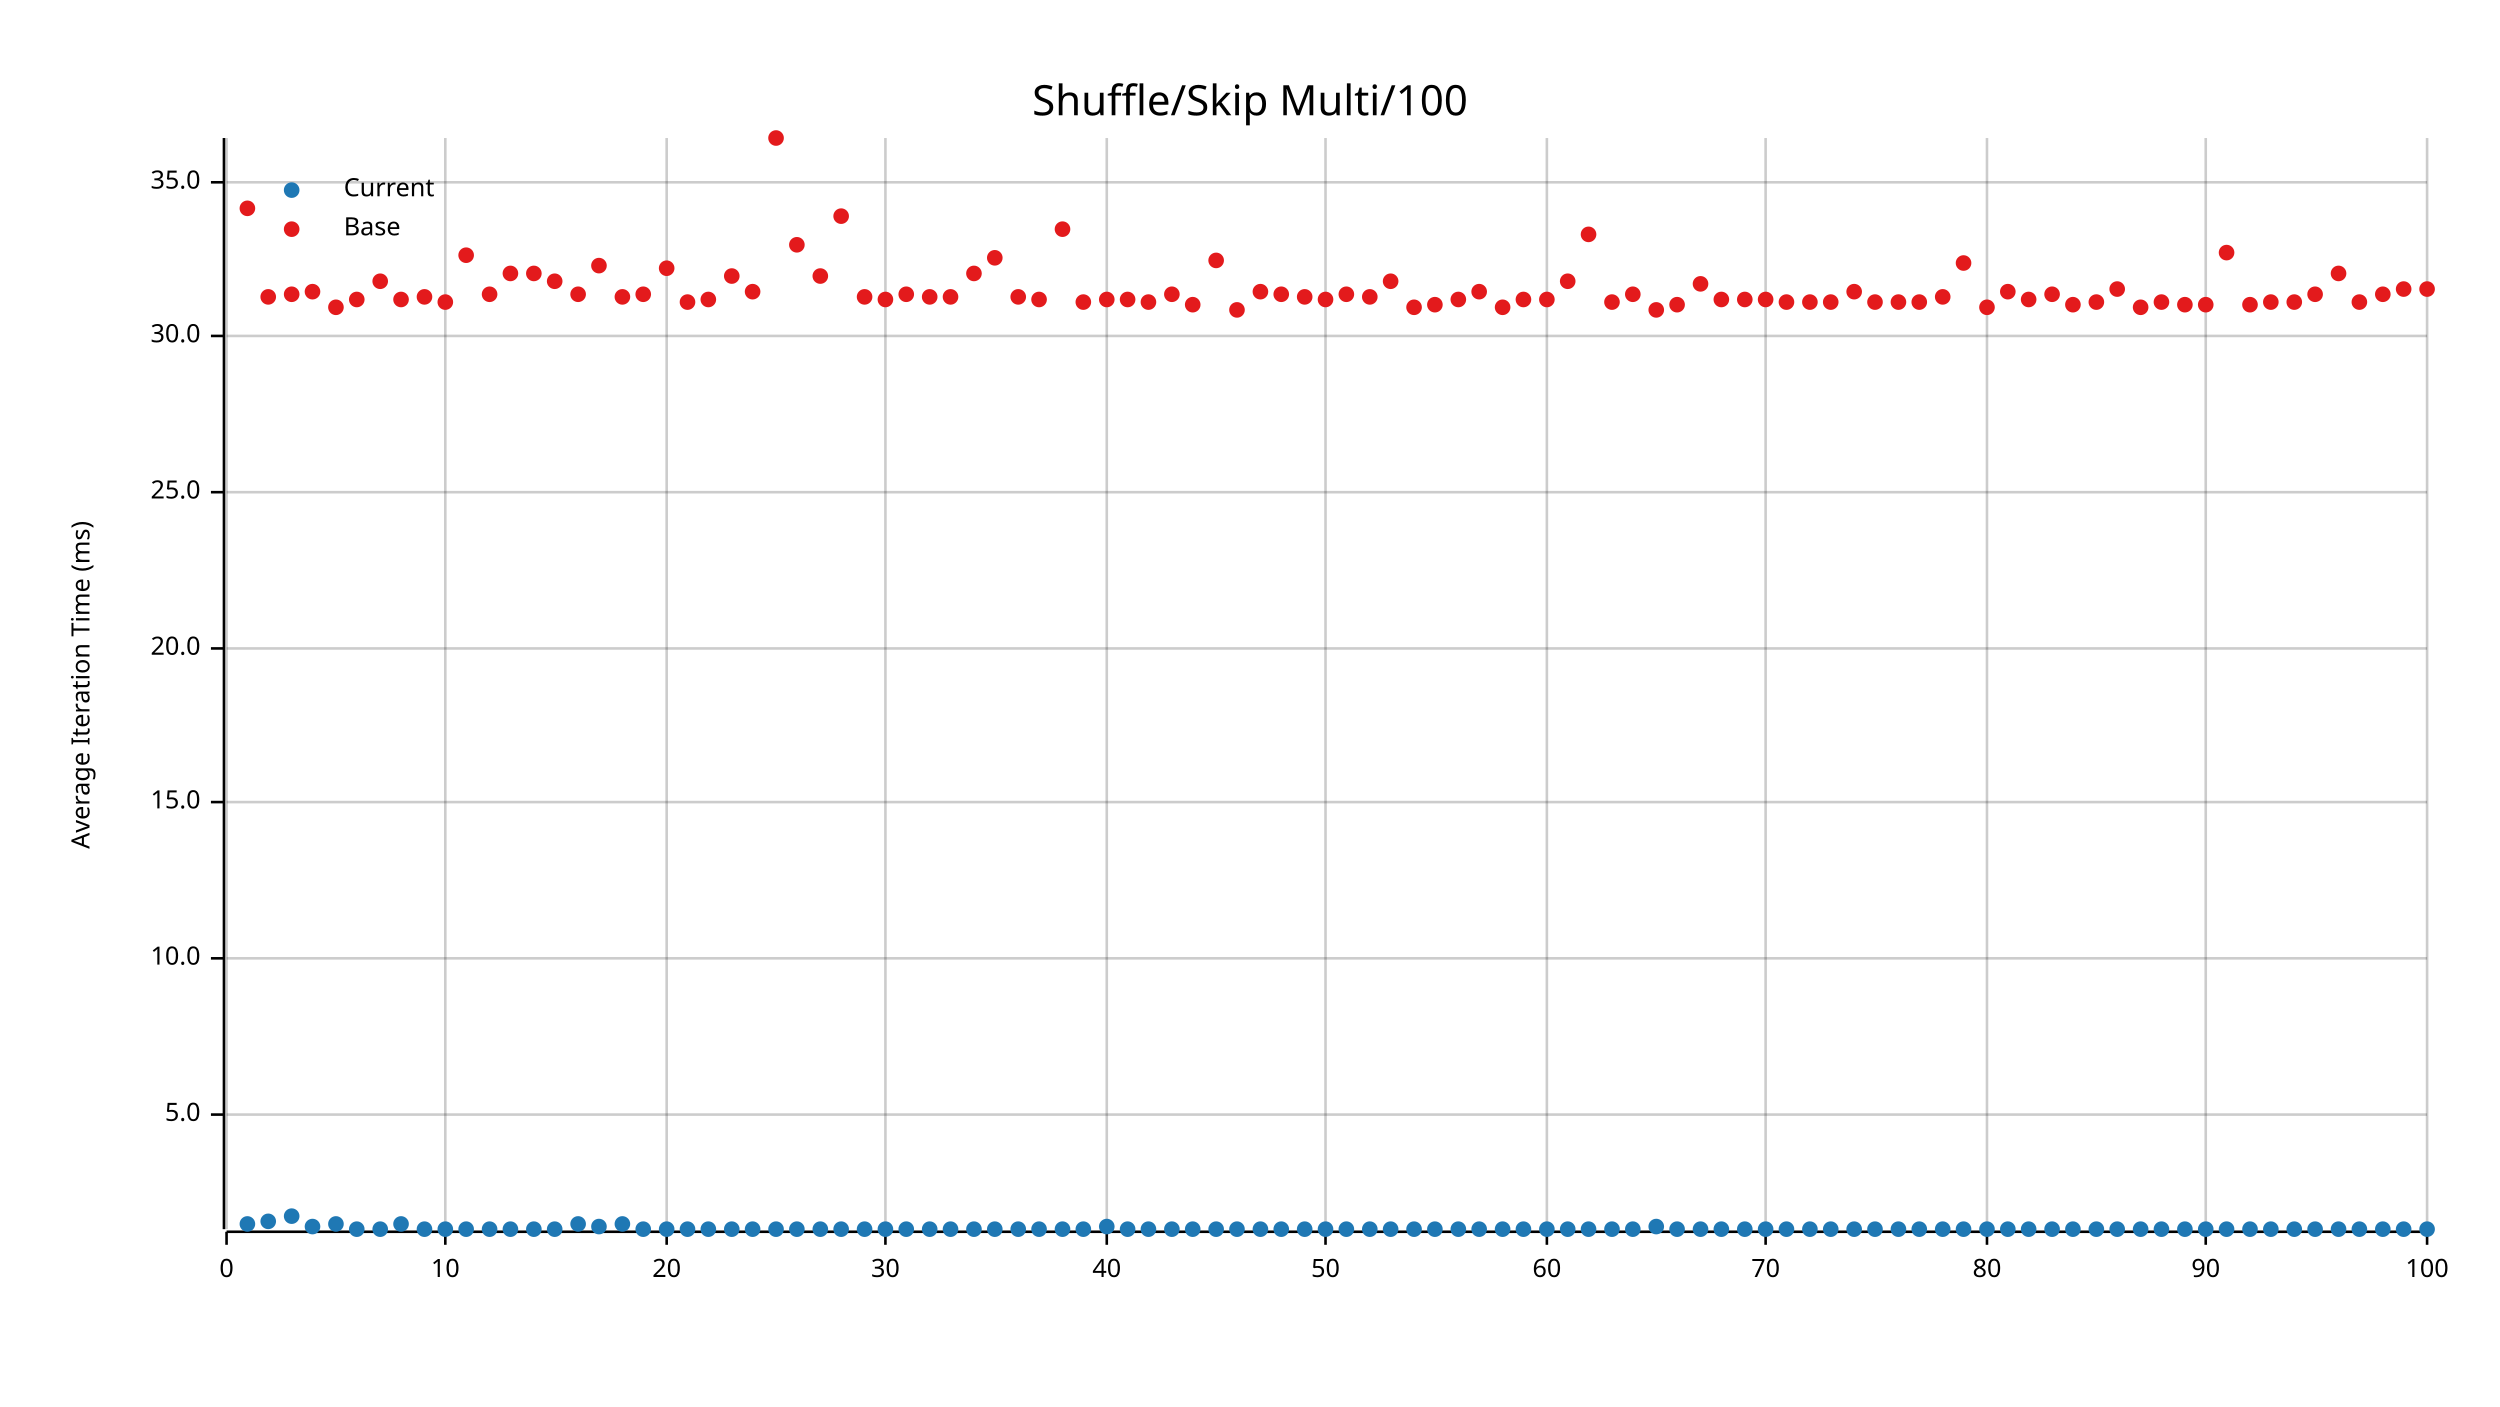
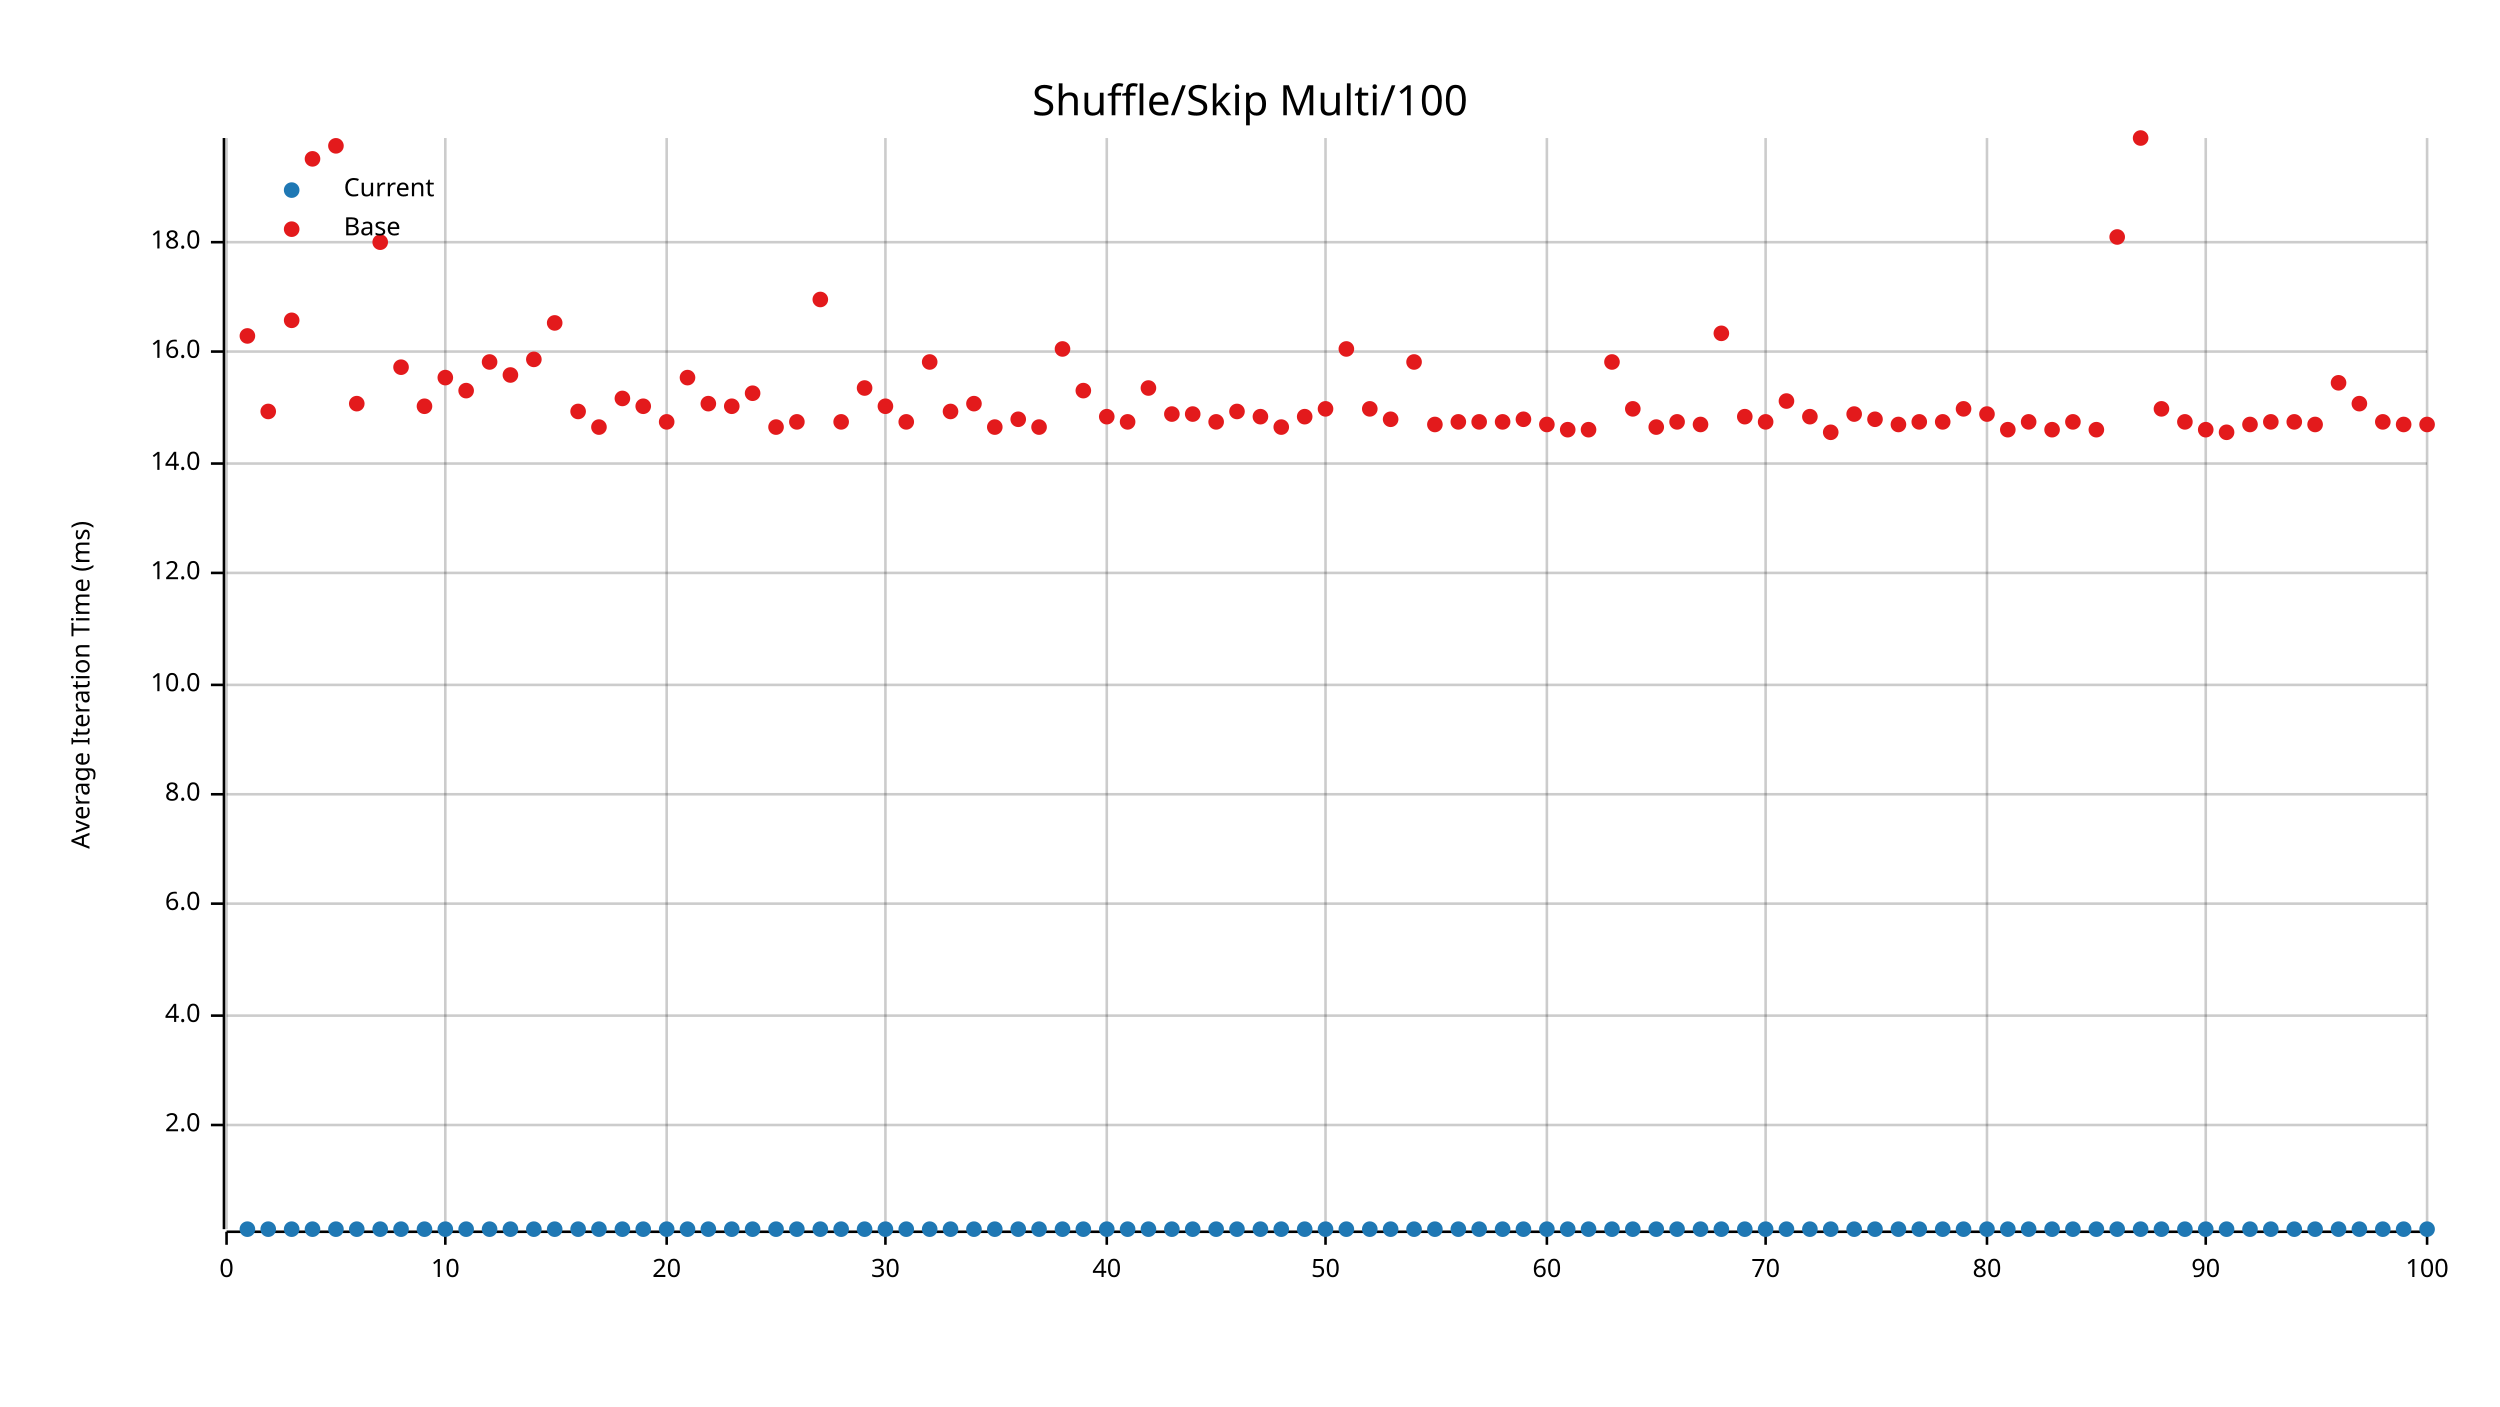
<svg xmlns="http://www.w3.org/2000/svg" width="960" height="540" viewBox="0 0 960 540">
  <text x="480" y="32" dy="0.76em" text-anchor="middle" font-family="sans-serif" font-size="16.129" opacity="1" fill="#000000">
Shuffle/Skip Multi/100
</text>
  <text x="27" y="263" dy="0.76em" text-anchor="middle" font-family="sans-serif" font-size="9.677" opacity="1" fill="#000000" transform="rotate(270, 27, 263)">
Average Iteration Time (ms)
</text>
  <line opacity="0.2" stroke="#000000" stroke-width="1" x1="87" y1="472" x2="87" y2="53" />
  <line opacity="0.2" stroke="#000000" stroke-width="1" x1="171" y1="472" x2="171" y2="53" />
  <line opacity="0.2" stroke="#000000" stroke-width="1" x1="256" y1="472" x2="256" y2="53" />
  <line opacity="0.2" stroke="#000000" stroke-width="1" x1="340" y1="472" x2="340" y2="53" />
  <line opacity="0.2" stroke="#000000" stroke-width="1" x1="425" y1="472" x2="425" y2="53" />
  <line opacity="0.2" stroke="#000000" stroke-width="1" x1="509" y1="472" x2="509" y2="53" />
  <line opacity="0.2" stroke="#000000" stroke-width="1" x1="594" y1="472" x2="594" y2="53" />
  <line opacity="0.2" stroke="#000000" stroke-width="1" x1="678" y1="472" x2="678" y2="53" />
  <line opacity="0.2" stroke="#000000" stroke-width="1" x1="763" y1="472" x2="763" y2="53" />
  <line opacity="0.2" stroke="#000000" stroke-width="1" x1="847" y1="472" x2="847" y2="53" />
  <line opacity="0.2" stroke="#000000" stroke-width="1" x1="932" y1="472" x2="932" y2="53" />
-   <line opacity="0.2" stroke="#000000" stroke-width="1" x1="87" y1="428" x2="932" y2="428" />
-   <line opacity="0.2" stroke="#000000" stroke-width="1" x1="87" y1="368" x2="932" y2="368" />
-   <line opacity="0.2" stroke="#000000" stroke-width="1" x1="87" y1="308" x2="932" y2="308" />
-   <line opacity="0.2" stroke="#000000" stroke-width="1" x1="87" y1="249" x2="932" y2="249" />
-   <line opacity="0.2" stroke="#000000" stroke-width="1" x1="87" y1="189" x2="932" y2="189" />
-   <line opacity="0.2" stroke="#000000" stroke-width="1" x1="87" y1="129" x2="932" y2="129" />
-   <line opacity="0.2" stroke="#000000" stroke-width="1" x1="87" y1="70" x2="932" y2="70" />
+   <line opacity="0.2" stroke="#000000" stroke-width="1" x1="87" y1="432" x2="932" y2="432" />
+   <line opacity="0.2" stroke="#000000" stroke-width="1" x1="87" y1="390" x2="932" y2="390" />
+   <line opacity="0.2" stroke="#000000" stroke-width="1" x1="87" y1="347" x2="932" y2="347" />
+   <line opacity="0.2" stroke="#000000" stroke-width="1" x1="87" y1="305" x2="932" y2="305" />
+   <line opacity="0.2" stroke="#000000" stroke-width="1" x1="87" y1="263" x2="932" y2="263" />
+   <line opacity="0.2" stroke="#000000" stroke-width="1" x1="87" y1="220" x2="932" y2="220" />
+   <line opacity="0.2" stroke="#000000" stroke-width="1" x1="87" y1="178" x2="932" y2="178" />
+   <line opacity="0.2" stroke="#000000" stroke-width="1" x1="87" y1="135" x2="932" y2="135" />
+   <line opacity="0.2" stroke="#000000" stroke-width="1" x1="87" y1="93" x2="932" y2="93" />
  <polyline fill="none" opacity="1" stroke="#000000" stroke-width="1" points="86,53 86,472 " />
-   <text x="77" y="428" dy="0.5ex" text-anchor="end" font-family="sans-serif" font-size="9.677" opacity="1" fill="#000000">
- 5.0
- </text>
-   <polyline fill="none" opacity="1" stroke="#000000" stroke-width="1" points="81,428 86,428 " />
-   <text x="77" y="368" dy="0.5ex" text-anchor="end" font-family="sans-serif" font-size="9.677" opacity="1" fill="#000000">
+   <text x="77" y="432" dy="0.5ex" text-anchor="end" font-family="sans-serif" font-size="9.677" opacity="1" fill="#000000">
+ 2.0
+ </text>
+   <polyline fill="none" opacity="1" stroke="#000000" stroke-width="1" points="81,432 86,432 " />
+   <text x="77" y="390" dy="0.5ex" text-anchor="end" font-family="sans-serif" font-size="9.677" opacity="1" fill="#000000">
+ 4.0
+ </text>
+   <polyline fill="none" opacity="1" stroke="#000000" stroke-width="1" points="81,390 86,390 " />
+   <text x="77" y="347" dy="0.5ex" text-anchor="end" font-family="sans-serif" font-size="9.677" opacity="1" fill="#000000">
+ 6.0
+ </text>
+   <polyline fill="none" opacity="1" stroke="#000000" stroke-width="1" points="81,347 86,347 " />
+   <text x="77" y="305" dy="0.5ex" text-anchor="end" font-family="sans-serif" font-size="9.677" opacity="1" fill="#000000">
+ 8.0
+ </text>
+   <polyline fill="none" opacity="1" stroke="#000000" stroke-width="1" points="81,305 86,305 " />
+   <text x="77" y="263" dy="0.5ex" text-anchor="end" font-family="sans-serif" font-size="9.677" opacity="1" fill="#000000">
10.0
</text>
-   <polyline fill="none" opacity="1" stroke="#000000" stroke-width="1" points="81,368 86,368 " />
-   <text x="77" y="308" dy="0.5ex" text-anchor="end" font-family="sans-serif" font-size="9.677" opacity="1" fill="#000000">
- 15.0
- </text>
-   <polyline fill="none" opacity="1" stroke="#000000" stroke-width="1" points="81,308 86,308 " />
-   <text x="77" y="249" dy="0.5ex" text-anchor="end" font-family="sans-serif" font-size="9.677" opacity="1" fill="#000000">
- 20.0
- </text>
-   <polyline fill="none" opacity="1" stroke="#000000" stroke-width="1" points="81,249 86,249 " />
-   <text x="77" y="189" dy="0.5ex" text-anchor="end" font-family="sans-serif" font-size="9.677" opacity="1" fill="#000000">
- 25.0
- </text>
-   <polyline fill="none" opacity="1" stroke="#000000" stroke-width="1" points="81,189 86,189 " />
-   <text x="77" y="129" dy="0.5ex" text-anchor="end" font-family="sans-serif" font-size="9.677" opacity="1" fill="#000000">
- 30.0
- </text>
-   <polyline fill="none" opacity="1" stroke="#000000" stroke-width="1" points="81,129 86,129 " />
-   <text x="77" y="70" dy="0.5ex" text-anchor="end" font-family="sans-serif" font-size="9.677" opacity="1" fill="#000000">
- 35.0
- </text>
-   <polyline fill="none" opacity="1" stroke="#000000" stroke-width="1" points="81,70 86,70 " />
+   <polyline fill="none" opacity="1" stroke="#000000" stroke-width="1" points="81,263 86,263 " />
+   <text x="77" y="220" dy="0.5ex" text-anchor="end" font-family="sans-serif" font-size="9.677" opacity="1" fill="#000000">
+ 12.0
+ </text>
+   <polyline fill="none" opacity="1" stroke="#000000" stroke-width="1" points="81,220 86,220 " />
+   <text x="77" y="178" dy="0.5ex" text-anchor="end" font-family="sans-serif" font-size="9.677" opacity="1" fill="#000000">
+ 14.0
+ </text>
+   <polyline fill="none" opacity="1" stroke="#000000" stroke-width="1" points="81,178 86,178 " />
+   <text x="77" y="135" dy="0.5ex" text-anchor="end" font-family="sans-serif" font-size="9.677" opacity="1" fill="#000000">
+ 16.0
+ </text>
+   <polyline fill="none" opacity="1" stroke="#000000" stroke-width="1" points="81,135 86,135 " />
+   <text x="77" y="93" dy="0.5ex" text-anchor="end" font-family="sans-serif" font-size="9.677" opacity="1" fill="#000000">
+ 18.0
+ </text>
+   <polyline fill="none" opacity="1" stroke="#000000" stroke-width="1" points="81,93 86,93 " />
  <polyline fill="none" opacity="1" stroke="#000000" stroke-width="1" points="87,473 932,473 " />
  <text x="87" y="483" dy="0.76em" text-anchor="middle" font-family="sans-serif" font-size="9.677" opacity="1" fill="#000000">
0
</text>
  <polyline fill="none" opacity="1" stroke="#000000" stroke-width="1" points="87,473 87,478 " />
  <text x="171" y="483" dy="0.76em" text-anchor="middle" font-family="sans-serif" font-size="9.677" opacity="1" fill="#000000">
10
</text>
  <polyline fill="none" opacity="1" stroke="#000000" stroke-width="1" points="171,473 171,478 " />
  <text x="256" y="483" dy="0.76em" text-anchor="middle" font-family="sans-serif" font-size="9.677" opacity="1" fill="#000000">
20
</text>
  <polyline fill="none" opacity="1" stroke="#000000" stroke-width="1" points="256,473 256,478 " />
  <text x="340" y="483" dy="0.76em" text-anchor="middle" font-family="sans-serif" font-size="9.677" opacity="1" fill="#000000">
30
</text>
  <polyline fill="none" opacity="1" stroke="#000000" stroke-width="1" points="340,473 340,478 " />
  <text x="425" y="483" dy="0.76em" text-anchor="middle" font-family="sans-serif" font-size="9.677" opacity="1" fill="#000000">
40
</text>
  <polyline fill="none" opacity="1" stroke="#000000" stroke-width="1" points="425,473 425,478 " />
  <text x="509" y="483" dy="0.76em" text-anchor="middle" font-family="sans-serif" font-size="9.677" opacity="1" fill="#000000">
50
</text>
  <polyline fill="none" opacity="1" stroke="#000000" stroke-width="1" points="509,473 509,478 " />
  <text x="594" y="483" dy="0.76em" text-anchor="middle" font-family="sans-serif" font-size="9.677" opacity="1" fill="#000000">
60
</text>
  <polyline fill="none" opacity="1" stroke="#000000" stroke-width="1" points="594,473 594,478 " />
  <text x="678" y="483" dy="0.76em" text-anchor="middle" font-family="sans-serif" font-size="9.677" opacity="1" fill="#000000">
70
</text>
  <polyline fill="none" opacity="1" stroke="#000000" stroke-width="1" points="678,473 678,478 " />
  <text x="763" y="483" dy="0.76em" text-anchor="middle" font-family="sans-serif" font-size="9.677" opacity="1" fill="#000000">
80
</text>
  <polyline fill="none" opacity="1" stroke="#000000" stroke-width="1" points="763,473 763,478 " />
  <text x="847" y="483" dy="0.76em" text-anchor="middle" font-family="sans-serif" font-size="9.677" opacity="1" fill="#000000">
90
</text>
  <polyline fill="none" opacity="1" stroke="#000000" stroke-width="1" points="847,473 847,478 " />
  <text x="932" y="483" dy="0.76em" text-anchor="middle" font-family="sans-serif" font-size="9.677" opacity="1" fill="#000000">
100
</text>
  <polyline fill="none" opacity="1" stroke="#000000" stroke-width="1" points="932,473 932,478 " />
-   <circle cx="95" cy="470" r="3" opacity="1" fill="#1F78B4" stroke="none" stroke-width="1" />
-   <circle cx="103" cy="469" r="3" opacity="1" fill="#1F78B4" stroke="none" stroke-width="1" />
-   <circle cx="112" cy="467" r="3" opacity="1" fill="#1F78B4" stroke="none" stroke-width="1" />
-   <circle cx="120" cy="471" r="3" opacity="1" fill="#1F78B4" stroke="none" stroke-width="1" />
-   <circle cx="129" cy="470" r="3" opacity="1" fill="#1F78B4" stroke="none" stroke-width="1" />
+   <circle cx="95" cy="472" r="3" opacity="1" fill="#1F78B4" stroke="none" stroke-width="1" />
+   <circle cx="103" cy="472" r="3" opacity="1" fill="#1F78B4" stroke="none" stroke-width="1" />
+   <circle cx="112" cy="472" r="3" opacity="1" fill="#1F78B4" stroke="none" stroke-width="1" />
+   <circle cx="120" cy="472" r="3" opacity="1" fill="#1F78B4" stroke="none" stroke-width="1" />
+   <circle cx="129" cy="472" r="3" opacity="1" fill="#1F78B4" stroke="none" stroke-width="1" />
  <circle cx="137" cy="472" r="3" opacity="1" fill="#1F78B4" stroke="none" stroke-width="1" />
  <circle cx="146" cy="472" r="3" opacity="1" fill="#1F78B4" stroke="none" stroke-width="1" />
-   <circle cx="154" cy="470" r="3" opacity="1" fill="#1F78B4" stroke="none" stroke-width="1" />
+   <circle cx="154" cy="472" r="3" opacity="1" fill="#1F78B4" stroke="none" stroke-width="1" />
  <circle cx="163" cy="472" r="3" opacity="1" fill="#1F78B4" stroke="none" stroke-width="1" />
  <circle cx="171" cy="472" r="3" opacity="1" fill="#1F78B4" stroke="none" stroke-width="1" />
  <circle cx="179" cy="472" r="3" opacity="1" fill="#1F78B4" stroke="none" stroke-width="1" />
  <circle cx="188" cy="472" r="3" opacity="1" fill="#1F78B4" stroke="none" stroke-width="1" />
  <circle cx="196" cy="472" r="3" opacity="1" fill="#1F78B4" stroke="none" stroke-width="1" />
  <circle cx="205" cy="472" r="3" opacity="1" fill="#1F78B4" stroke="none" stroke-width="1" />
  <circle cx="213" cy="472" r="3" opacity="1" fill="#1F78B4" stroke="none" stroke-width="1" />
-   <circle cx="222" cy="470" r="3" opacity="1" fill="#1F78B4" stroke="none" stroke-width="1" />
-   <circle cx="230" cy="471" r="3" opacity="1" fill="#1F78B4" stroke="none" stroke-width="1" />
-   <circle cx="239" cy="470" r="3" opacity="1" fill="#1F78B4" stroke="none" stroke-width="1" />
+   <circle cx="222" cy="472" r="3" opacity="1" fill="#1F78B4" stroke="none" stroke-width="1" />
+   <circle cx="230" cy="472" r="3" opacity="1" fill="#1F78B4" stroke="none" stroke-width="1" />
+   <circle cx="239" cy="472" r="3" opacity="1" fill="#1F78B4" stroke="none" stroke-width="1" />
  <circle cx="247" cy="472" r="3" opacity="1" fill="#1F78B4" stroke="none" stroke-width="1" />
  <circle cx="256" cy="472" r="3" opacity="1" fill="#1F78B4" stroke="none" stroke-width="1" />
  <circle cx="264" cy="472" r="3" opacity="1" fill="#1F78B4" stroke="none" stroke-width="1" />
  <circle cx="272" cy="472" r="3" opacity="1" fill="#1F78B4" stroke="none" stroke-width="1" />
  <circle cx="281" cy="472" r="3" opacity="1" fill="#1F78B4" stroke="none" stroke-width="1" />
  <circle cx="289" cy="472" r="3" opacity="1" fill="#1F78B4" stroke="none" stroke-width="1" />
  <circle cx="298" cy="472" r="3" opacity="1" fill="#1F78B4" stroke="none" stroke-width="1" />
  <circle cx="306" cy="472" r="3" opacity="1" fill="#1F78B4" stroke="none" stroke-width="1" />
  <circle cx="315" cy="472" r="3" opacity="1" fill="#1F78B4" stroke="none" stroke-width="1" />
  <circle cx="323" cy="472" r="3" opacity="1" fill="#1F78B4" stroke="none" stroke-width="1" />
  <circle cx="332" cy="472" r="3" opacity="1" fill="#1F78B4" stroke="none" stroke-width="1" />
  <circle cx="340" cy="472" r="3" opacity="1" fill="#1F78B4" stroke="none" stroke-width="1" />
  <circle cx="348" cy="472" r="3" opacity="1" fill="#1F78B4" stroke="none" stroke-width="1" />
  <circle cx="357" cy="472" r="3" opacity="1" fill="#1F78B4" stroke="none" stroke-width="1" />
  <circle cx="365" cy="472" r="3" opacity="1" fill="#1F78B4" stroke="none" stroke-width="1" />
  <circle cx="374" cy="472" r="3" opacity="1" fill="#1F78B4" stroke="none" stroke-width="1" />
  <circle cx="382" cy="472" r="3" opacity="1" fill="#1F78B4" stroke="none" stroke-width="1" />
  <circle cx="391" cy="472" r="3" opacity="1" fill="#1F78B4" stroke="none" stroke-width="1" />
  <circle cx="399" cy="472" r="3" opacity="1" fill="#1F78B4" stroke="none" stroke-width="1" />
  <circle cx="408" cy="472" r="3" opacity="1" fill="#1F78B4" stroke="none" stroke-width="1" />
  <circle cx="416" cy="472" r="3" opacity="1" fill="#1F78B4" stroke="none" stroke-width="1" />
-   <circle cx="425" cy="471" r="3" opacity="1" fill="#1F78B4" stroke="none" stroke-width="1" />
+   <circle cx="425" cy="472" r="3" opacity="1" fill="#1F78B4" stroke="none" stroke-width="1" />
  <circle cx="433" cy="472" r="3" opacity="1" fill="#1F78B4" stroke="none" stroke-width="1" />
  <circle cx="441" cy="472" r="3" opacity="1" fill="#1F78B4" stroke="none" stroke-width="1" />
  <circle cx="450" cy="472" r="3" opacity="1" fill="#1F78B4" stroke="none" stroke-width="1" />
  <circle cx="458" cy="472" r="3" opacity="1" fill="#1F78B4" stroke="none" stroke-width="1" />
  <circle cx="467" cy="472" r="3" opacity="1" fill="#1F78B4" stroke="none" stroke-width="1" />
  <circle cx="475" cy="472" r="3" opacity="1" fill="#1F78B4" stroke="none" stroke-width="1" />
  <circle cx="484" cy="472" r="3" opacity="1" fill="#1F78B4" stroke="none" stroke-width="1" />
  <circle cx="492" cy="472" r="3" opacity="1" fill="#1F78B4" stroke="none" stroke-width="1" />
  <circle cx="501" cy="472" r="3" opacity="1" fill="#1F78B4" stroke="none" stroke-width="1" />
  <circle cx="509" cy="472" r="3" opacity="1" fill="#1F78B4" stroke="none" stroke-width="1" />
  <circle cx="517" cy="472" r="3" opacity="1" fill="#1F78B4" stroke="none" stroke-width="1" />
  <circle cx="526" cy="472" r="3" opacity="1" fill="#1F78B4" stroke="none" stroke-width="1" />
  <circle cx="534" cy="472" r="3" opacity="1" fill="#1F78B4" stroke="none" stroke-width="1" />
  <circle cx="543" cy="472" r="3" opacity="1" fill="#1F78B4" stroke="none" stroke-width="1" />
  <circle cx="551" cy="472" r="3" opacity="1" fill="#1F78B4" stroke="none" stroke-width="1" />
  <circle cx="560" cy="472" r="3" opacity="1" fill="#1F78B4" stroke="none" stroke-width="1" />
  <circle cx="568" cy="472" r="3" opacity="1" fill="#1F78B4" stroke="none" stroke-width="1" />
  <circle cx="577" cy="472" r="3" opacity="1" fill="#1F78B4" stroke="none" stroke-width="1" />
  <circle cx="585" cy="472" r="3" opacity="1" fill="#1F78B4" stroke="none" stroke-width="1" />
  <circle cx="594" cy="472" r="3" opacity="1" fill="#1F78B4" stroke="none" stroke-width="1" />
  <circle cx="602" cy="472" r="3" opacity="1" fill="#1F78B4" stroke="none" stroke-width="1" />
  <circle cx="610" cy="472" r="3" opacity="1" fill="#1F78B4" stroke="none" stroke-width="1" />
  <circle cx="619" cy="472" r="3" opacity="1" fill="#1F78B4" stroke="none" stroke-width="1" />
  <circle cx="627" cy="472" r="3" opacity="1" fill="#1F78B4" stroke="none" stroke-width="1" />
-   <circle cx="636" cy="471" r="3" opacity="1" fill="#1F78B4" stroke="none" stroke-width="1" />
+   <circle cx="636" cy="472" r="3" opacity="1" fill="#1F78B4" stroke="none" stroke-width="1" />
  <circle cx="644" cy="472" r="3" opacity="1" fill="#1F78B4" stroke="none" stroke-width="1" />
  <circle cx="653" cy="472" r="3" opacity="1" fill="#1F78B4" stroke="none" stroke-width="1" />
  <circle cx="661" cy="472" r="3" opacity="1" fill="#1F78B4" stroke="none" stroke-width="1" />
  <circle cx="670" cy="472" r="3" opacity="1" fill="#1F78B4" stroke="none" stroke-width="1" />
  <circle cx="678" cy="472" r="3" opacity="1" fill="#1F78B4" stroke="none" stroke-width="1" />
  <circle cx="686" cy="472" r="3" opacity="1" fill="#1F78B4" stroke="none" stroke-width="1" />
  <circle cx="695" cy="472" r="3" opacity="1" fill="#1F78B4" stroke="none" stroke-width="1" />
  <circle cx="703" cy="472" r="3" opacity="1" fill="#1F78B4" stroke="none" stroke-width="1" />
  <circle cx="712" cy="472" r="3" opacity="1" fill="#1F78B4" stroke="none" stroke-width="1" />
  <circle cx="720" cy="472" r="3" opacity="1" fill="#1F78B4" stroke="none" stroke-width="1" />
  <circle cx="729" cy="472" r="3" opacity="1" fill="#1F78B4" stroke="none" stroke-width="1" />
  <circle cx="737" cy="472" r="3" opacity="1" fill="#1F78B4" stroke="none" stroke-width="1" />
  <circle cx="746" cy="472" r="3" opacity="1" fill="#1F78B4" stroke="none" stroke-width="1" />
  <circle cx="754" cy="472" r="3" opacity="1" fill="#1F78B4" stroke="none" stroke-width="1" />
  <circle cx="763" cy="472" r="3" opacity="1" fill="#1F78B4" stroke="none" stroke-width="1" />
  <circle cx="771" cy="472" r="3" opacity="1" fill="#1F78B4" stroke="none" stroke-width="1" />
  <circle cx="779" cy="472" r="3" opacity="1" fill="#1F78B4" stroke="none" stroke-width="1" />
  <circle cx="788" cy="472" r="3" opacity="1" fill="#1F78B4" stroke="none" stroke-width="1" />
  <circle cx="796" cy="472" r="3" opacity="1" fill="#1F78B4" stroke="none" stroke-width="1" />
  <circle cx="805" cy="472" r="3" opacity="1" fill="#1F78B4" stroke="none" stroke-width="1" />
  <circle cx="813" cy="472" r="3" opacity="1" fill="#1F78B4" stroke="none" stroke-width="1" />
  <circle cx="822" cy="472" r="3" opacity="1" fill="#1F78B4" stroke="none" stroke-width="1" />
  <circle cx="830" cy="472" r="3" opacity="1" fill="#1F78B4" stroke="none" stroke-width="1" />
  <circle cx="839" cy="472" r="3" opacity="1" fill="#1F78B4" stroke="none" stroke-width="1" />
  <circle cx="847" cy="472" r="3" opacity="1" fill="#1F78B4" stroke="none" stroke-width="1" />
  <circle cx="855" cy="472" r="3" opacity="1" fill="#1F78B4" stroke="none" stroke-width="1" />
  <circle cx="864" cy="472" r="3" opacity="1" fill="#1F78B4" stroke="none" stroke-width="1" />
  <circle cx="872" cy="472" r="3" opacity="1" fill="#1F78B4" stroke="none" stroke-width="1" />
  <circle cx="881" cy="472" r="3" opacity="1" fill="#1F78B4" stroke="none" stroke-width="1" />
  <circle cx="889" cy="472" r="3" opacity="1" fill="#1F78B4" stroke="none" stroke-width="1" />
  <circle cx="898" cy="472" r="3" opacity="1" fill="#1F78B4" stroke="none" stroke-width="1" />
  <circle cx="906" cy="472" r="3" opacity="1" fill="#1F78B4" stroke="none" stroke-width="1" />
  <circle cx="915" cy="472" r="3" opacity="1" fill="#1F78B4" stroke="none" stroke-width="1" />
  <circle cx="923" cy="472" r="3" opacity="1" fill="#1F78B4" stroke="none" stroke-width="1" />
  <circle cx="932" cy="472" r="3" opacity="1" fill="#1F78B4" stroke="none" stroke-width="1" />
-   <circle cx="95" cy="80" r="3" opacity="1" fill="#E31A1C" stroke="none" stroke-width="1" />
-   <circle cx="103" cy="114" r="3" opacity="1" fill="#E31A1C" stroke="none" stroke-width="1" />
-   <circle cx="112" cy="113" r="3" opacity="1" fill="#E31A1C" stroke="none" stroke-width="1" />
-   <circle cx="120" cy="112" r="3" opacity="1" fill="#E31A1C" stroke="none" stroke-width="1" />
-   <circle cx="129" cy="118" r="3" opacity="1" fill="#E31A1C" stroke="none" stroke-width="1" />
-   <circle cx="137" cy="115" r="3" opacity="1" fill="#E31A1C" stroke="none" stroke-width="1" />
-   <circle cx="146" cy="108" r="3" opacity="1" fill="#E31A1C" stroke="none" stroke-width="1" />
-   <circle cx="154" cy="115" r="3" opacity="1" fill="#E31A1C" stroke="none" stroke-width="1" />
-   <circle cx="163" cy="114" r="3" opacity="1" fill="#E31A1C" stroke="none" stroke-width="1" />
-   <circle cx="171" cy="116" r="3" opacity="1" fill="#E31A1C" stroke="none" stroke-width="1" />
-   <circle cx="179" cy="98" r="3" opacity="1" fill="#E31A1C" stroke="none" stroke-width="1" />
-   <circle cx="188" cy="113" r="3" opacity="1" fill="#E31A1C" stroke="none" stroke-width="1" />
-   <circle cx="196" cy="105" r="3" opacity="1" fill="#E31A1C" stroke="none" stroke-width="1" />
-   <circle cx="205" cy="105" r="3" opacity="1" fill="#E31A1C" stroke="none" stroke-width="1" />
-   <circle cx="213" cy="108" r="3" opacity="1" fill="#E31A1C" stroke="none" stroke-width="1" />
-   <circle cx="222" cy="113" r="3" opacity="1" fill="#E31A1C" stroke="none" stroke-width="1" />
-   <circle cx="230" cy="102" r="3" opacity="1" fill="#E31A1C" stroke="none" stroke-width="1" />
-   <circle cx="239" cy="114" r="3" opacity="1" fill="#E31A1C" stroke="none" stroke-width="1" />
-   <circle cx="247" cy="113" r="3" opacity="1" fill="#E31A1C" stroke="none" stroke-width="1" />
-   <circle cx="256" cy="103" r="3" opacity="1" fill="#E31A1C" stroke="none" stroke-width="1" />
-   <circle cx="264" cy="116" r="3" opacity="1" fill="#E31A1C" stroke="none" stroke-width="1" />
-   <circle cx="272" cy="115" r="3" opacity="1" fill="#E31A1C" stroke="none" stroke-width="1" />
-   <circle cx="281" cy="106" r="3" opacity="1" fill="#E31A1C" stroke="none" stroke-width="1" />
-   <circle cx="289" cy="112" r="3" opacity="1" fill="#E31A1C" stroke="none" stroke-width="1" />
-   <circle cx="298" cy="53" r="3" opacity="1" fill="#E31A1C" stroke="none" stroke-width="1" />
-   <circle cx="306" cy="94" r="3" opacity="1" fill="#E31A1C" stroke="none" stroke-width="1" />
-   <circle cx="315" cy="106" r="3" opacity="1" fill="#E31A1C" stroke="none" stroke-width="1" />
-   <circle cx="323" cy="83" r="3" opacity="1" fill="#E31A1C" stroke="none" stroke-width="1" />
-   <circle cx="332" cy="114" r="3" opacity="1" fill="#E31A1C" stroke="none" stroke-width="1" />
-   <circle cx="340" cy="115" r="3" opacity="1" fill="#E31A1C" stroke="none" stroke-width="1" />
-   <circle cx="348" cy="113" r="3" opacity="1" fill="#E31A1C" stroke="none" stroke-width="1" />
-   <circle cx="357" cy="114" r="3" opacity="1" fill="#E31A1C" stroke="none" stroke-width="1" />
-   <circle cx="365" cy="114" r="3" opacity="1" fill="#E31A1C" stroke="none" stroke-width="1" />
-   <circle cx="374" cy="105" r="3" opacity="1" fill="#E31A1C" stroke="none" stroke-width="1" />
-   <circle cx="382" cy="99" r="3" opacity="1" fill="#E31A1C" stroke="none" stroke-width="1" />
-   <circle cx="391" cy="114" r="3" opacity="1" fill="#E31A1C" stroke="none" stroke-width="1" />
-   <circle cx="399" cy="115" r="3" opacity="1" fill="#E31A1C" stroke="none" stroke-width="1" />
-   <circle cx="408" cy="88" r="3" opacity="1" fill="#E31A1C" stroke="none" stroke-width="1" />
-   <circle cx="416" cy="116" r="3" opacity="1" fill="#E31A1C" stroke="none" stroke-width="1" />
-   <circle cx="425" cy="115" r="3" opacity="1" fill="#E31A1C" stroke="none" stroke-width="1" />
-   <circle cx="433" cy="115" r="3" opacity="1" fill="#E31A1C" stroke="none" stroke-width="1" />
-   <circle cx="441" cy="116" r="3" opacity="1" fill="#E31A1C" stroke="none" stroke-width="1" />
-   <circle cx="450" cy="113" r="3" opacity="1" fill="#E31A1C" stroke="none" stroke-width="1" />
-   <circle cx="458" cy="117" r="3" opacity="1" fill="#E31A1C" stroke="none" stroke-width="1" />
-   <circle cx="467" cy="100" r="3" opacity="1" fill="#E31A1C" stroke="none" stroke-width="1" />
-   <circle cx="475" cy="119" r="3" opacity="1" fill="#E31A1C" stroke="none" stroke-width="1" />
-   <circle cx="484" cy="112" r="3" opacity="1" fill="#E31A1C" stroke="none" stroke-width="1" />
-   <circle cx="492" cy="113" r="3" opacity="1" fill="#E31A1C" stroke="none" stroke-width="1" />
-   <circle cx="501" cy="114" r="3" opacity="1" fill="#E31A1C" stroke="none" stroke-width="1" />
-   <circle cx="509" cy="115" r="3" opacity="1" fill="#E31A1C" stroke="none" stroke-width="1" />
-   <circle cx="517" cy="113" r="3" opacity="1" fill="#E31A1C" stroke="none" stroke-width="1" />
-   <circle cx="526" cy="114" r="3" opacity="1" fill="#E31A1C" stroke="none" stroke-width="1" />
-   <circle cx="534" cy="108" r="3" opacity="1" fill="#E31A1C" stroke="none" stroke-width="1" />
-   <circle cx="543" cy="118" r="3" opacity="1" fill="#E31A1C" stroke="none" stroke-width="1" />
-   <circle cx="551" cy="117" r="3" opacity="1" fill="#E31A1C" stroke="none" stroke-width="1" />
-   <circle cx="560" cy="115" r="3" opacity="1" fill="#E31A1C" stroke="none" stroke-width="1" />
-   <circle cx="568" cy="112" r="3" opacity="1" fill="#E31A1C" stroke="none" stroke-width="1" />
-   <circle cx="577" cy="118" r="3" opacity="1" fill="#E31A1C" stroke="none" stroke-width="1" />
-   <circle cx="585" cy="115" r="3" opacity="1" fill="#E31A1C" stroke="none" stroke-width="1" />
-   <circle cx="594" cy="115" r="3" opacity="1" fill="#E31A1C" stroke="none" stroke-width="1" />
-   <circle cx="602" cy="108" r="3" opacity="1" fill="#E31A1C" stroke="none" stroke-width="1" />
-   <circle cx="610" cy="90" r="3" opacity="1" fill="#E31A1C" stroke="none" stroke-width="1" />
-   <circle cx="619" cy="116" r="3" opacity="1" fill="#E31A1C" stroke="none" stroke-width="1" />
-   <circle cx="627" cy="113" r="3" opacity="1" fill="#E31A1C" stroke="none" stroke-width="1" />
-   <circle cx="636" cy="119" r="3" opacity="1" fill="#E31A1C" stroke="none" stroke-width="1" />
-   <circle cx="644" cy="117" r="3" opacity="1" fill="#E31A1C" stroke="none" stroke-width="1" />
-   <circle cx="653" cy="109" r="3" opacity="1" fill="#E31A1C" stroke="none" stroke-width="1" />
-   <circle cx="661" cy="115" r="3" opacity="1" fill="#E31A1C" stroke="none" stroke-width="1" />
-   <circle cx="670" cy="115" r="3" opacity="1" fill="#E31A1C" stroke="none" stroke-width="1" />
-   <circle cx="678" cy="115" r="3" opacity="1" fill="#E31A1C" stroke="none" stroke-width="1" />
-   <circle cx="686" cy="116" r="3" opacity="1" fill="#E31A1C" stroke="none" stroke-width="1" />
-   <circle cx="695" cy="116" r="3" opacity="1" fill="#E31A1C" stroke="none" stroke-width="1" />
-   <circle cx="703" cy="116" r="3" opacity="1" fill="#E31A1C" stroke="none" stroke-width="1" />
-   <circle cx="712" cy="112" r="3" opacity="1" fill="#E31A1C" stroke="none" stroke-width="1" />
-   <circle cx="720" cy="116" r="3" opacity="1" fill="#E31A1C" stroke="none" stroke-width="1" />
-   <circle cx="729" cy="116" r="3" opacity="1" fill="#E31A1C" stroke="none" stroke-width="1" />
-   <circle cx="737" cy="116" r="3" opacity="1" fill="#E31A1C" stroke="none" stroke-width="1" />
-   <circle cx="746" cy="114" r="3" opacity="1" fill="#E31A1C" stroke="none" stroke-width="1" />
-   <circle cx="754" cy="101" r="3" opacity="1" fill="#E31A1C" stroke="none" stroke-width="1" />
-   <circle cx="763" cy="118" r="3" opacity="1" fill="#E31A1C" stroke="none" stroke-width="1" />
-   <circle cx="771" cy="112" r="3" opacity="1" fill="#E31A1C" stroke="none" stroke-width="1" />
-   <circle cx="779" cy="115" r="3" opacity="1" fill="#E31A1C" stroke="none" stroke-width="1" />
-   <circle cx="788" cy="113" r="3" opacity="1" fill="#E31A1C" stroke="none" stroke-width="1" />
-   <circle cx="796" cy="117" r="3" opacity="1" fill="#E31A1C" stroke="none" stroke-width="1" />
-   <circle cx="805" cy="116" r="3" opacity="1" fill="#E31A1C" stroke="none" stroke-width="1" />
-   <circle cx="813" cy="111" r="3" opacity="1" fill="#E31A1C" stroke="none" stroke-width="1" />
-   <circle cx="822" cy="118" r="3" opacity="1" fill="#E31A1C" stroke="none" stroke-width="1" />
-   <circle cx="830" cy="116" r="3" opacity="1" fill="#E31A1C" stroke="none" stroke-width="1" />
-   <circle cx="839" cy="117" r="3" opacity="1" fill="#E31A1C" stroke="none" stroke-width="1" />
-   <circle cx="847" cy="117" r="3" opacity="1" fill="#E31A1C" stroke="none" stroke-width="1" />
-   <circle cx="855" cy="97" r="3" opacity="1" fill="#E31A1C" stroke="none" stroke-width="1" />
-   <circle cx="864" cy="117" r="3" opacity="1" fill="#E31A1C" stroke="none" stroke-width="1" />
-   <circle cx="872" cy="116" r="3" opacity="1" fill="#E31A1C" stroke="none" stroke-width="1" />
-   <circle cx="881" cy="116" r="3" opacity="1" fill="#E31A1C" stroke="none" stroke-width="1" />
-   <circle cx="889" cy="113" r="3" opacity="1" fill="#E31A1C" stroke="none" stroke-width="1" />
-   <circle cx="898" cy="105" r="3" opacity="1" fill="#E31A1C" stroke="none" stroke-width="1" />
-   <circle cx="906" cy="116" r="3" opacity="1" fill="#E31A1C" stroke="none" stroke-width="1" />
-   <circle cx="915" cy="113" r="3" opacity="1" fill="#E31A1C" stroke="none" stroke-width="1" />
-   <circle cx="923" cy="111" r="3" opacity="1" fill="#E31A1C" stroke="none" stroke-width="1" />
-   <circle cx="932" cy="111" r="3" opacity="1" fill="#E31A1C" stroke="none" stroke-width="1" />
+   <circle cx="95" cy="129" r="3" opacity="1" fill="#E31A1C" stroke="none" stroke-width="1" />
+   <circle cx="103" cy="158" r="3" opacity="1" fill="#E31A1C" stroke="none" stroke-width="1" />
+   <circle cx="112" cy="123" r="3" opacity="1" fill="#E31A1C" stroke="none" stroke-width="1" />
+   <circle cx="120" cy="61" r="3" opacity="1" fill="#E31A1C" stroke="none" stroke-width="1" />
+   <circle cx="129" cy="56" r="3" opacity="1" fill="#E31A1C" stroke="none" stroke-width="1" />
+   <circle cx="137" cy="155" r="3" opacity="1" fill="#E31A1C" stroke="none" stroke-width="1" />
+   <circle cx="146" cy="93" r="3" opacity="1" fill="#E31A1C" stroke="none" stroke-width="1" />
+   <circle cx="154" cy="141" r="3" opacity="1" fill="#E31A1C" stroke="none" stroke-width="1" />
+   <circle cx="163" cy="156" r="3" opacity="1" fill="#E31A1C" stroke="none" stroke-width="1" />
+   <circle cx="171" cy="145" r="3" opacity="1" fill="#E31A1C" stroke="none" stroke-width="1" />
+   <circle cx="179" cy="150" r="3" opacity="1" fill="#E31A1C" stroke="none" stroke-width="1" />
+   <circle cx="188" cy="139" r="3" opacity="1" fill="#E31A1C" stroke="none" stroke-width="1" />
+   <circle cx="196" cy="144" r="3" opacity="1" fill="#E31A1C" stroke="none" stroke-width="1" />
+   <circle cx="205" cy="138" r="3" opacity="1" fill="#E31A1C" stroke="none" stroke-width="1" />
+   <circle cx="213" cy="124" r="3" opacity="1" fill="#E31A1C" stroke="none" stroke-width="1" />
+   <circle cx="222" cy="158" r="3" opacity="1" fill="#E31A1C" stroke="none" stroke-width="1" />
+   <circle cx="230" cy="164" r="3" opacity="1" fill="#E31A1C" stroke="none" stroke-width="1" />
+   <circle cx="239" cy="153" r="3" opacity="1" fill="#E31A1C" stroke="none" stroke-width="1" />
+   <circle cx="247" cy="156" r="3" opacity="1" fill="#E31A1C" stroke="none" stroke-width="1" />
+   <circle cx="256" cy="162" r="3" opacity="1" fill="#E31A1C" stroke="none" stroke-width="1" />
+   <circle cx="264" cy="145" r="3" opacity="1" fill="#E31A1C" stroke="none" stroke-width="1" />
+   <circle cx="272" cy="155" r="3" opacity="1" fill="#E31A1C" stroke="none" stroke-width="1" />
+   <circle cx="281" cy="156" r="3" opacity="1" fill="#E31A1C" stroke="none" stroke-width="1" />
+   <circle cx="289" cy="151" r="3" opacity="1" fill="#E31A1C" stroke="none" stroke-width="1" />
+   <circle cx="298" cy="164" r="3" opacity="1" fill="#E31A1C" stroke="none" stroke-width="1" />
+   <circle cx="306" cy="162" r="3" opacity="1" fill="#E31A1C" stroke="none" stroke-width="1" />
+   <circle cx="315" cy="115" r="3" opacity="1" fill="#E31A1C" stroke="none" stroke-width="1" />
+   <circle cx="323" cy="162" r="3" opacity="1" fill="#E31A1C" stroke="none" stroke-width="1" />
+   <circle cx="332" cy="149" r="3" opacity="1" fill="#E31A1C" stroke="none" stroke-width="1" />
+   <circle cx="340" cy="156" r="3" opacity="1" fill="#E31A1C" stroke="none" stroke-width="1" />
+   <circle cx="348" cy="162" r="3" opacity="1" fill="#E31A1C" stroke="none" stroke-width="1" />
+   <circle cx="357" cy="139" r="3" opacity="1" fill="#E31A1C" stroke="none" stroke-width="1" />
+   <circle cx="365" cy="158" r="3" opacity="1" fill="#E31A1C" stroke="none" stroke-width="1" />
+   <circle cx="374" cy="155" r="3" opacity="1" fill="#E31A1C" stroke="none" stroke-width="1" />
+   <circle cx="382" cy="164" r="3" opacity="1" fill="#E31A1C" stroke="none" stroke-width="1" />
+   <circle cx="391" cy="161" r="3" opacity="1" fill="#E31A1C" stroke="none" stroke-width="1" />
+   <circle cx="399" cy="164" r="3" opacity="1" fill="#E31A1C" stroke="none" stroke-width="1" />
+   <circle cx="408" cy="134" r="3" opacity="1" fill="#E31A1C" stroke="none" stroke-width="1" />
+   <circle cx="416" cy="150" r="3" opacity="1" fill="#E31A1C" stroke="none" stroke-width="1" />
+   <circle cx="425" cy="160" r="3" opacity="1" fill="#E31A1C" stroke="none" stroke-width="1" />
+   <circle cx="433" cy="162" r="3" opacity="1" fill="#E31A1C" stroke="none" stroke-width="1" />
+   <circle cx="441" cy="149" r="3" opacity="1" fill="#E31A1C" stroke="none" stroke-width="1" />
+   <circle cx="450" cy="159" r="3" opacity="1" fill="#E31A1C" stroke="none" stroke-width="1" />
+   <circle cx="458" cy="159" r="3" opacity="1" fill="#E31A1C" stroke="none" stroke-width="1" />
+   <circle cx="467" cy="162" r="3" opacity="1" fill="#E31A1C" stroke="none" stroke-width="1" />
+   <circle cx="475" cy="158" r="3" opacity="1" fill="#E31A1C" stroke="none" stroke-width="1" />
+   <circle cx="484" cy="160" r="3" opacity="1" fill="#E31A1C" stroke="none" stroke-width="1" />
+   <circle cx="492" cy="164" r="3" opacity="1" fill="#E31A1C" stroke="none" stroke-width="1" />
+   <circle cx="501" cy="160" r="3" opacity="1" fill="#E31A1C" stroke="none" stroke-width="1" />
+   <circle cx="509" cy="157" r="3" opacity="1" fill="#E31A1C" stroke="none" stroke-width="1" />
+   <circle cx="517" cy="134" r="3" opacity="1" fill="#E31A1C" stroke="none" stroke-width="1" />
+   <circle cx="526" cy="157" r="3" opacity="1" fill="#E31A1C" stroke="none" stroke-width="1" />
+   <circle cx="534" cy="161" r="3" opacity="1" fill="#E31A1C" stroke="none" stroke-width="1" />
+   <circle cx="543" cy="139" r="3" opacity="1" fill="#E31A1C" stroke="none" stroke-width="1" />
+   <circle cx="551" cy="163" r="3" opacity="1" fill="#E31A1C" stroke="none" stroke-width="1" />
+   <circle cx="560" cy="162" r="3" opacity="1" fill="#E31A1C" stroke="none" stroke-width="1" />
+   <circle cx="568" cy="162" r="3" opacity="1" fill="#E31A1C" stroke="none" stroke-width="1" />
+   <circle cx="577" cy="162" r="3" opacity="1" fill="#E31A1C" stroke="none" stroke-width="1" />
+   <circle cx="585" cy="161" r="3" opacity="1" fill="#E31A1C" stroke="none" stroke-width="1" />
+   <circle cx="594" cy="163" r="3" opacity="1" fill="#E31A1C" stroke="none" stroke-width="1" />
+   <circle cx="602" cy="165" r="3" opacity="1" fill="#E31A1C" stroke="none" stroke-width="1" />
+   <circle cx="610" cy="165" r="3" opacity="1" fill="#E31A1C" stroke="none" stroke-width="1" />
+   <circle cx="619" cy="139" r="3" opacity="1" fill="#E31A1C" stroke="none" stroke-width="1" />
+   <circle cx="627" cy="157" r="3" opacity="1" fill="#E31A1C" stroke="none" stroke-width="1" />
+   <circle cx="636" cy="164" r="3" opacity="1" fill="#E31A1C" stroke="none" stroke-width="1" />
+   <circle cx="644" cy="162" r="3" opacity="1" fill="#E31A1C" stroke="none" stroke-width="1" />
+   <circle cx="653" cy="163" r="3" opacity="1" fill="#E31A1C" stroke="none" stroke-width="1" />
+   <circle cx="661" cy="128" r="3" opacity="1" fill="#E31A1C" stroke="none" stroke-width="1" />
+   <circle cx="670" cy="160" r="3" opacity="1" fill="#E31A1C" stroke="none" stroke-width="1" />
+   <circle cx="678" cy="162" r="3" opacity="1" fill="#E31A1C" stroke="none" stroke-width="1" />
+   <circle cx="686" cy="154" r="3" opacity="1" fill="#E31A1C" stroke="none" stroke-width="1" />
+   <circle cx="695" cy="160" r="3" opacity="1" fill="#E31A1C" stroke="none" stroke-width="1" />
+   <circle cx="703" cy="166" r="3" opacity="1" fill="#E31A1C" stroke="none" stroke-width="1" />
+   <circle cx="712" cy="159" r="3" opacity="1" fill="#E31A1C" stroke="none" stroke-width="1" />
+   <circle cx="720" cy="161" r="3" opacity="1" fill="#E31A1C" stroke="none" stroke-width="1" />
+   <circle cx="729" cy="163" r="3" opacity="1" fill="#E31A1C" stroke="none" stroke-width="1" />
+   <circle cx="737" cy="162" r="3" opacity="1" fill="#E31A1C" stroke="none" stroke-width="1" />
+   <circle cx="746" cy="162" r="3" opacity="1" fill="#E31A1C" stroke="none" stroke-width="1" />
+   <circle cx="754" cy="157" r="3" opacity="1" fill="#E31A1C" stroke="none" stroke-width="1" />
+   <circle cx="763" cy="159" r="3" opacity="1" fill="#E31A1C" stroke="none" stroke-width="1" />
+   <circle cx="771" cy="165" r="3" opacity="1" fill="#E31A1C" stroke="none" stroke-width="1" />
+   <circle cx="779" cy="162" r="3" opacity="1" fill="#E31A1C" stroke="none" stroke-width="1" />
+   <circle cx="788" cy="165" r="3" opacity="1" fill="#E31A1C" stroke="none" stroke-width="1" />
+   <circle cx="796" cy="162" r="3" opacity="1" fill="#E31A1C" stroke="none" stroke-width="1" />
+   <circle cx="805" cy="165" r="3" opacity="1" fill="#E31A1C" stroke="none" stroke-width="1" />
+   <circle cx="813" cy="91" r="3" opacity="1" fill="#E31A1C" stroke="none" stroke-width="1" />
+   <circle cx="822" cy="53" r="3" opacity="1" fill="#E31A1C" stroke="none" stroke-width="1" />
+   <circle cx="830" cy="157" r="3" opacity="1" fill="#E31A1C" stroke="none" stroke-width="1" />
+   <circle cx="839" cy="162" r="3" opacity="1" fill="#E31A1C" stroke="none" stroke-width="1" />
+   <circle cx="847" cy="165" r="3" opacity="1" fill="#E31A1C" stroke="none" stroke-width="1" />
+   <circle cx="855" cy="166" r="3" opacity="1" fill="#E31A1C" stroke="none" stroke-width="1" />
+   <circle cx="864" cy="163" r="3" opacity="1" fill="#E31A1C" stroke="none" stroke-width="1" />
+   <circle cx="872" cy="162" r="3" opacity="1" fill="#E31A1C" stroke="none" stroke-width="1" />
+   <circle cx="881" cy="162" r="3" opacity="1" fill="#E31A1C" stroke="none" stroke-width="1" />
+   <circle cx="889" cy="163" r="3" opacity="1" fill="#E31A1C" stroke="none" stroke-width="1" />
+   <circle cx="898" cy="147" r="3" opacity="1" fill="#E31A1C" stroke="none" stroke-width="1" />
+   <circle cx="906" cy="155" r="3" opacity="1" fill="#E31A1C" stroke="none" stroke-width="1" />
+   <circle cx="915" cy="162" r="3" opacity="1" fill="#E31A1C" stroke="none" stroke-width="1" />
+   <circle cx="923" cy="163" r="3" opacity="1" fill="#E31A1C" stroke="none" stroke-width="1" />
+   <circle cx="932" cy="163" r="3" opacity="1" fill="#E31A1C" stroke="none" stroke-width="1" />
  <text x="132" y="68" dy="0.76em" text-anchor="start" font-family="sans-serif" font-size="9.677" opacity="1" fill="#000000">
Current
</text>
  <text x="132" y="83" dy="0.76em" text-anchor="start" font-family="sans-serif" font-size="9.677" opacity="1" fill="#000000">
Base
</text>
  <circle cx="112" cy="73" r="3" opacity="1" fill="#1F78B4" stroke="none" stroke-width="1" />
  <circle cx="112" cy="88" r="3" opacity="1" fill="#E31A1C" stroke="none" stroke-width="1" />
</svg>
